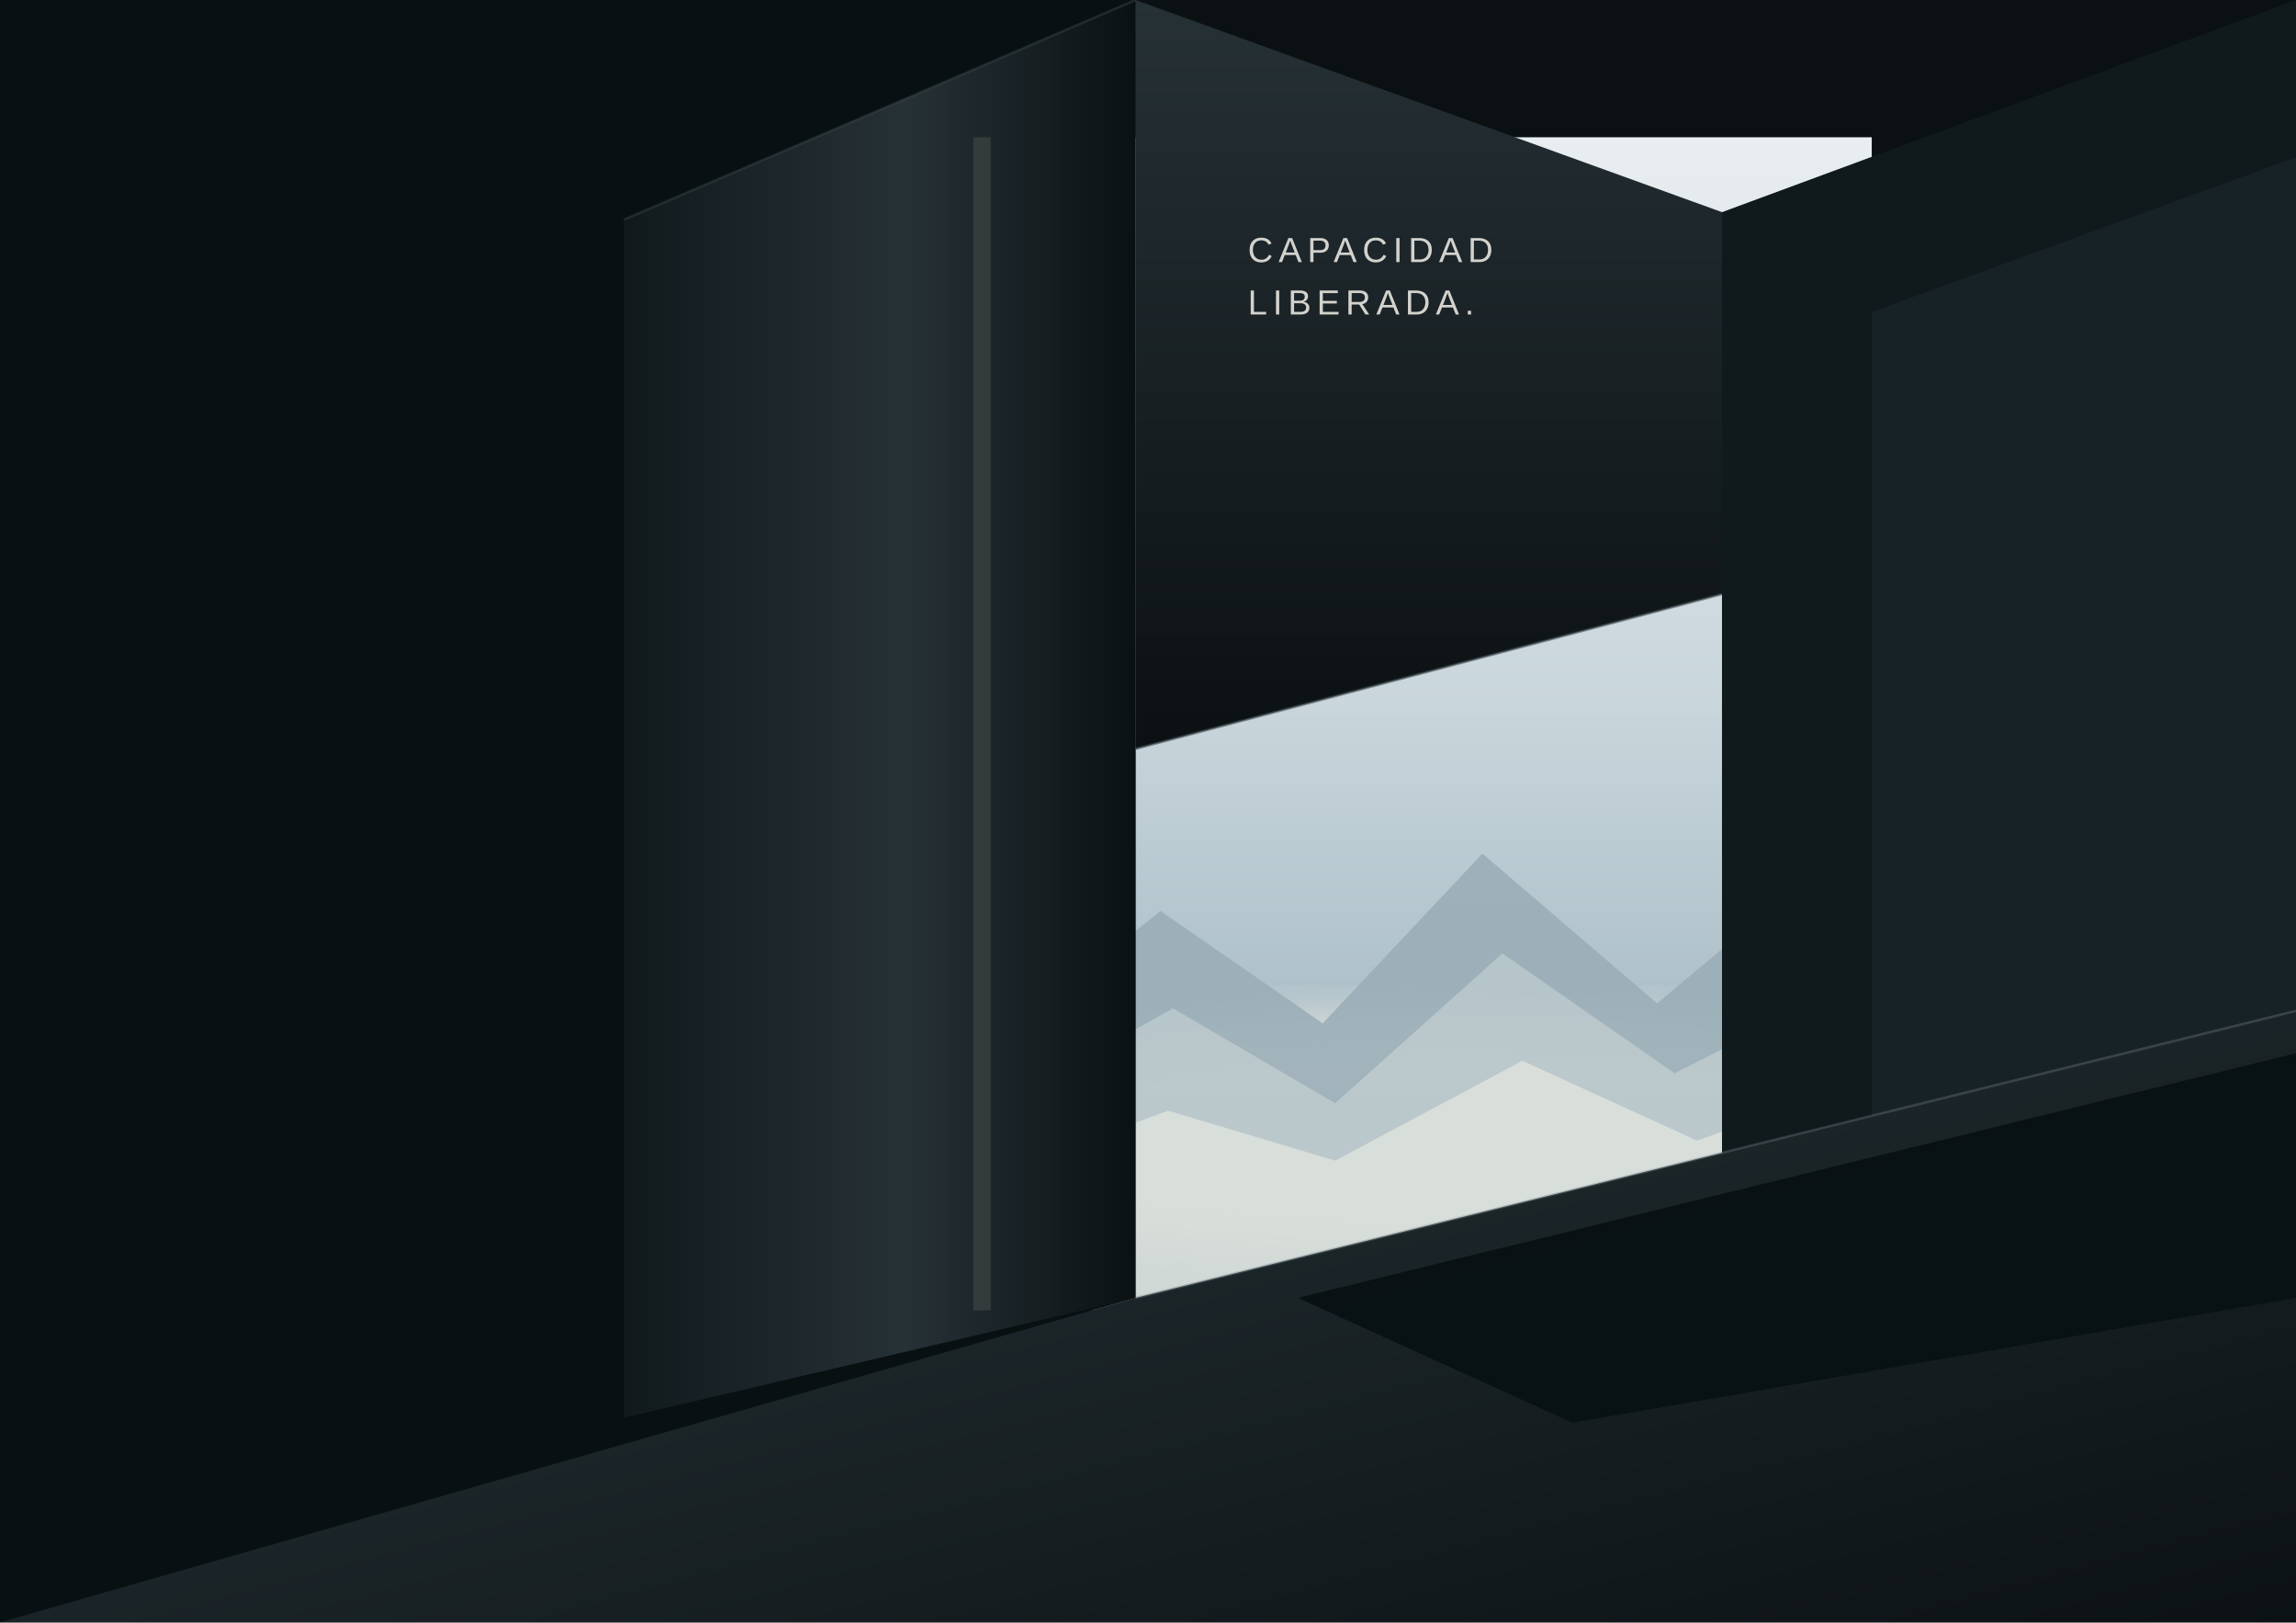
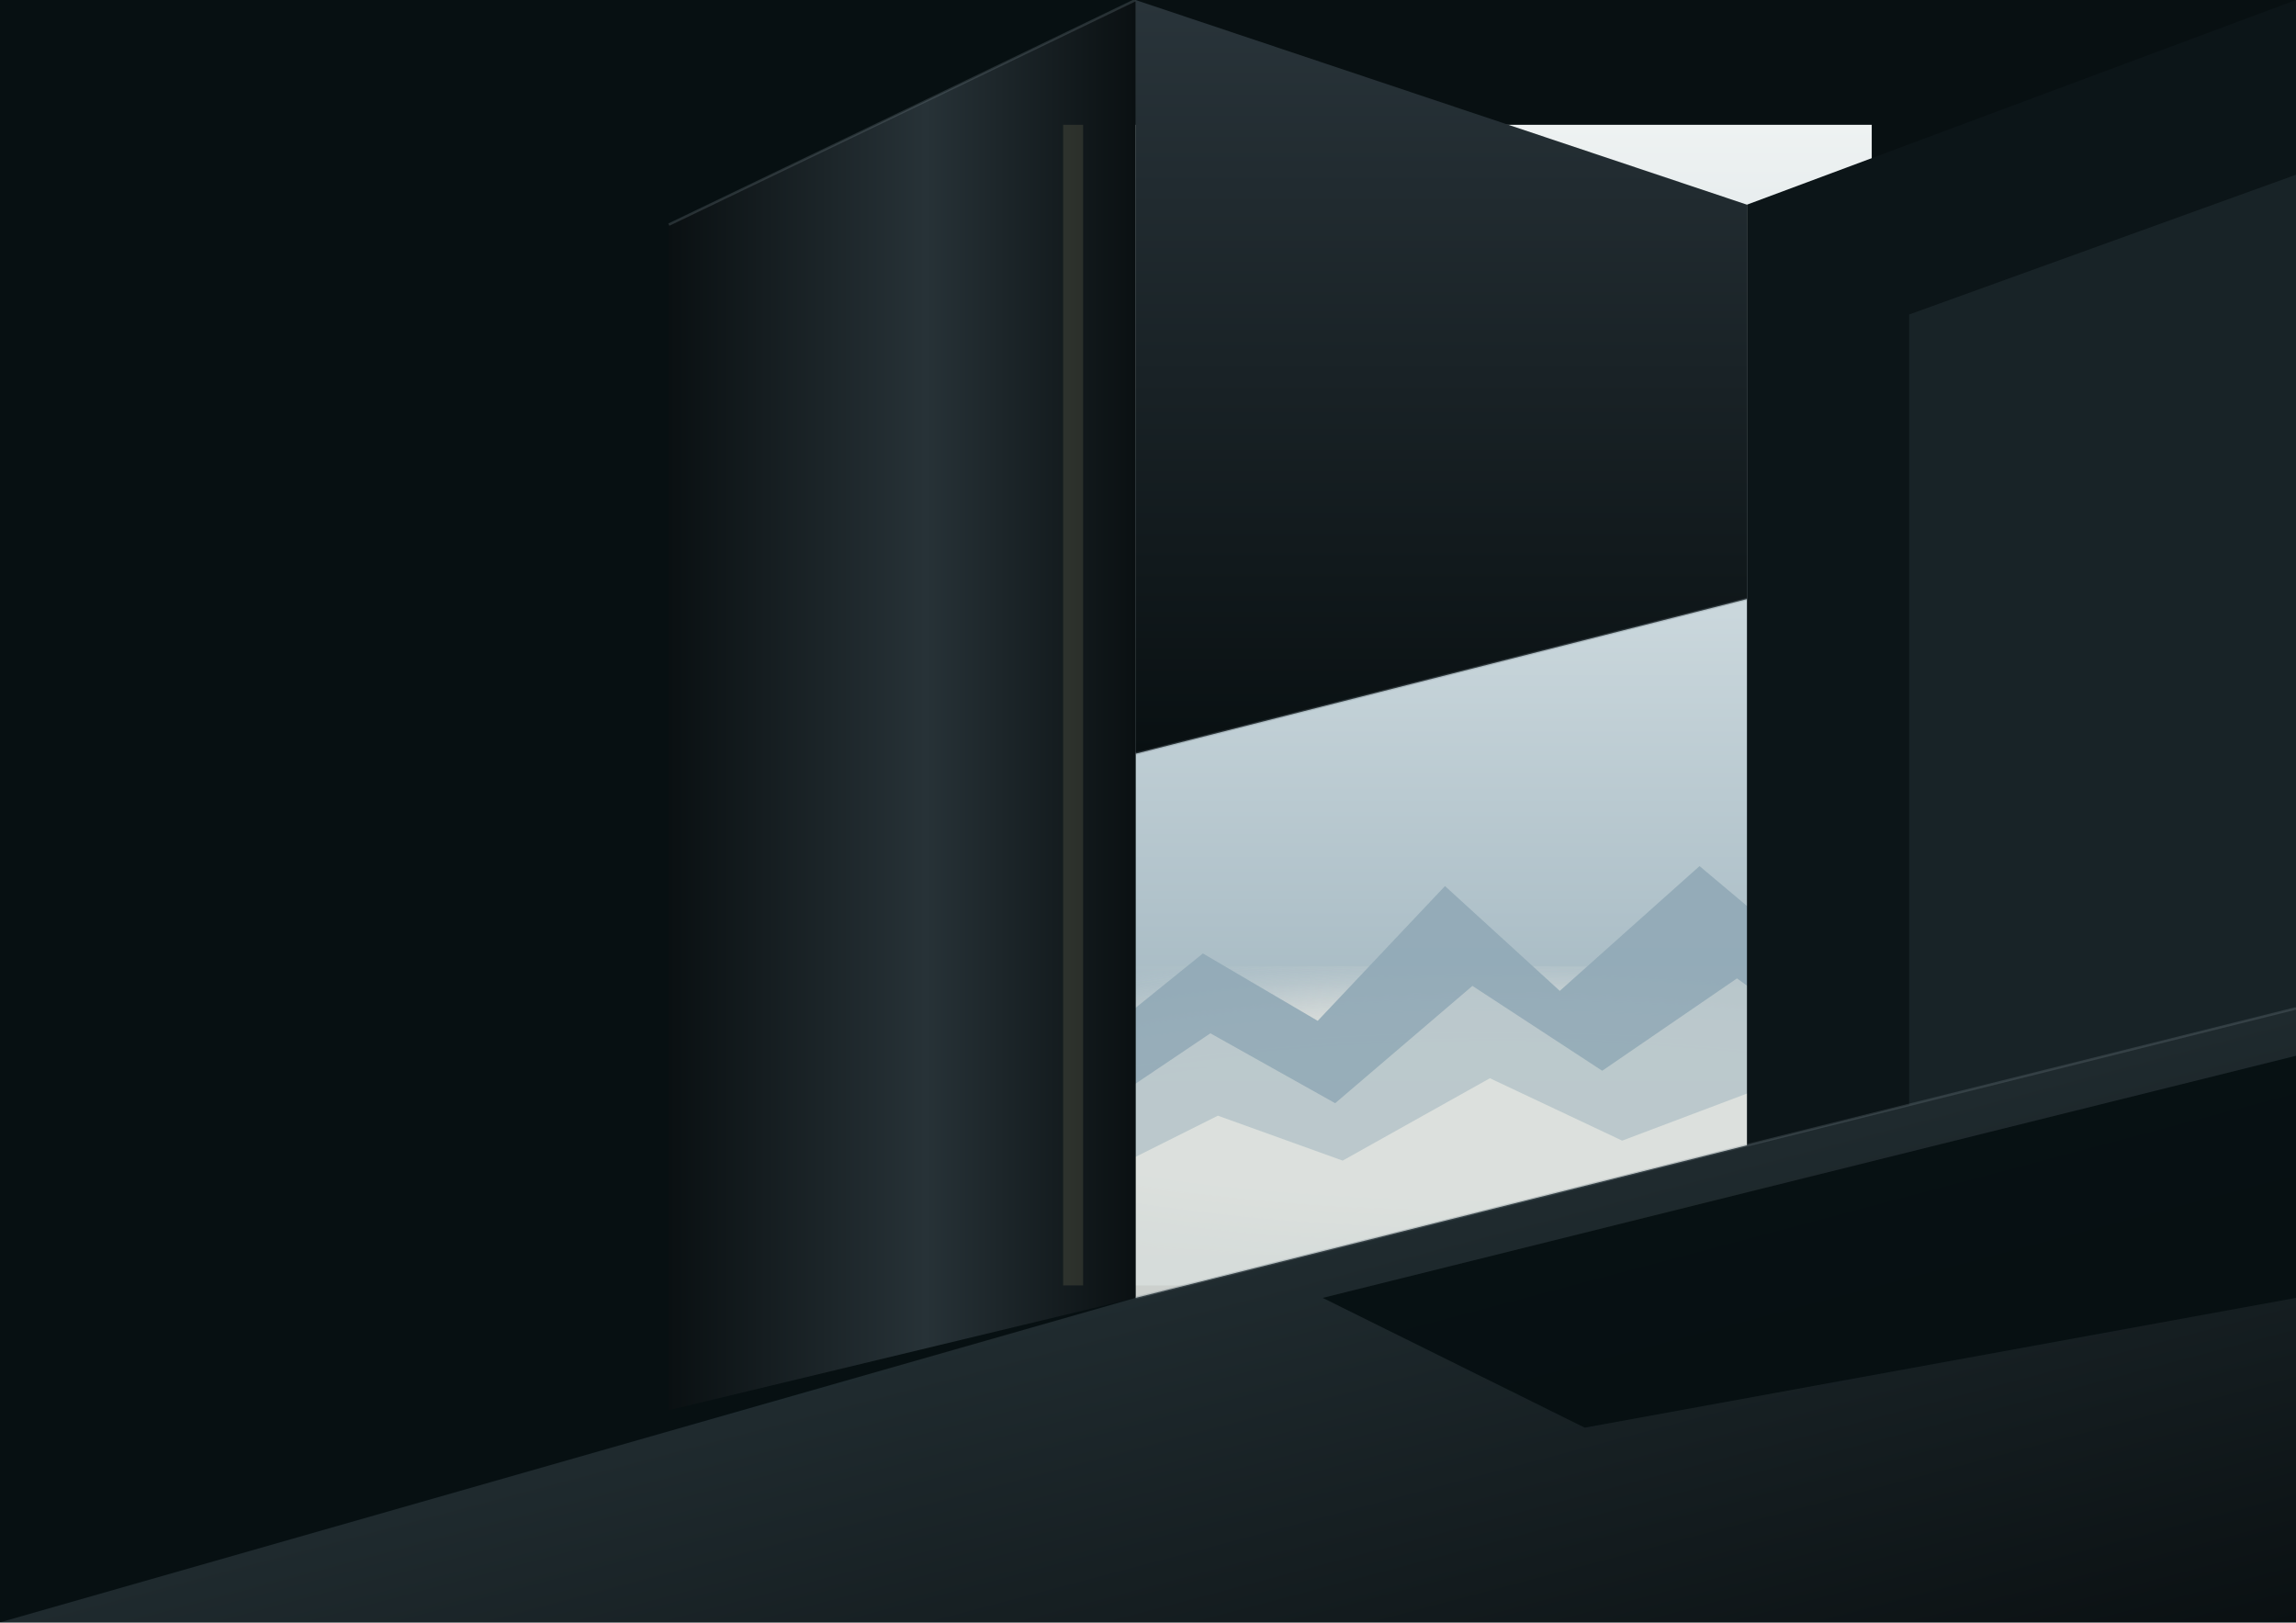
<svg xmlns="http://www.w3.org/2000/svg" viewBox="0 0 920 650" role="img" aria-labelledby="title desc">
  <defs>
    <linearGradient id="sky" x1="0" y1="0" x2="0" y2="1">
-       <stop offset="0" stop-color="#e9eef0" />
-       <stop offset=".48" stop-color="#c9d6dc" />
-       <stop offset="1" stop-color="#91a9b5" />
-     </linearGradient>
-     <linearGradient id="light" x1="0" y1="0" x2="1" y2="0">
-       <stop offset="0" stop-color="#aebdc2" />
-       <stop offset=".52" stop-color="#f3eee1" />
-       <stop offset="1" stop-color="#d7d4c9" />
+       <stop offset="0" stop-color="#eef2f2" />
+       <stop offset=".42" stop-color="#cad7dc" />
+       <stop offset="1" stop-color="#8fa7b3" />
    </linearGradient>
    <linearGradient id="wall" x1="0" y1="0" x2="1" y2="0">
-       <stop offset="0" stop-color="#11191c" />
-       <stop offset=".55" stop-color="#263136" />
-       <stop offset="1" stop-color="#0b1113" />
+       <stop offset="0" stop-color="#0a1012" />
+       <stop offset=".55" stop-color="#273237" />
+       <stop offset="1" stop-color="#0a1012" />
    </linearGradient>
    <linearGradient id="wall2" x1="0" y1="0" x2="0" y2="1">
-       <stop offset="0" stop-color="#263136" />
-       <stop offset="1" stop-color="#0b1012" />
+       <stop offset="0" stop-color="#29343a" />
+       <stop offset="1" stop-color="#091012" />
    </linearGradient>
    <linearGradient id="floor" x1="0" y1="0" x2="1" y2="1">
-       <stop offset="0" stop-color="#29353a" />
-       <stop offset="1" stop-color="#0c1214" />
+       <stop offset="0" stop-color="#34444a" />
+       <stop offset="1" stop-color="#0a1012" />
    </linearGradient>
    <filter id="soft">
-       <feGaussianBlur stdDeviation="9" />
+       <feGaussianBlur stdDeviation="10" />
    </filter>
  </defs>
-   <rect width="920" height="650" fill="#0b1113" />
-   <rect x="390" y="55" width="360" height="470" fill="url(#sky)" />
-   <ellipse cx="585" cy="455" rx="235" ry="50" fill="#f0eee5" opacity=".68" filter="url(#soft)" />
-   <g opacity=".88">
-     <path d="M390 425 L465 365 L530 410 L594 342 L664 402 L750 330 L750 500 L390 500Z" fill="#9aadb6" />
-     <path d="M390 449 L470 404 L535 442 L602 382 L671 430 L750 390 L750 510 L390 510Z" fill="#b7c5ca" />
-     <path d="M390 474 L468 445 L535 465 L610 425 L680 457 L750 432 L750 520 L390 520Z" fill="#d9deda" />
+   <rect width="920" height="650" fill="#081012" />
+   <rect x="430" y="50" width="320" height="465" fill="url(#sky)" />
+   <ellipse cx="600" cy="445" rx="230" ry="48" fill="#f4f0e7" opacity=".72" filter="url(#soft)" />
+   <g opacity=".92">
+     <path d="M430 424L482 382 528 409 579 355 625 397 681 347 750 405V500H430Z" fill="#91a9b6" />
+     <path d="M430 451L485 414 535 442 590 395 642 429 696 392 750 431V510H430Z" fill="#b9c7cb" />
+     <path d="M430 476L488 447 538 465 597 432 650 457 703 437 750 458V520H430Z" fill="#dce1dd" />
  </g>
-   <path d="M0 0H455L455 520L0 650Z" fill="#081012" />
-   <path d="M250 88L455 0V520L250 568Z" fill="url(#wall)" />
-   <path d="M455 0L690 85V238L455 300Z" fill="url(#wall2)" />
-   <path d="M690 85L920 0V405L690 470Z" fill="#10191c" />
-   <path d="M750 125L920 63V405L750 452Z" fill="#172226" />
-   <path d="M455 520L920 405V650H0Z" fill="url(#floor)" />
-   <path d="M520 520L920 422V520L630 570Z" fill="#071013" opacity=".94" />
-   <path d="M455 300L690 238" stroke="#3b484c" stroke-width="1" opacity=".6" />
-   <path d="M250 88L455 0" stroke="#465256" stroke-width="1" opacity=".35" />
-   <path d="M455 520L920 405" stroke="#718087" stroke-width="1" opacity=".35" />
-   <rect x="390" y="55" width="7" height="470" fill="#d9d2b9" opacity=".12">
+   <path d="M0 0H455V520L0 650Z" fill="#071012" />
+   <path d="M268 90L455 0V520L268 565Z" fill="url(#wall)" />
+   <path d="M455 0L700 82V240L455 302Z" fill="url(#wall2)" />
+   <path d="M700 82L920 0V404L700 468Z" fill="#0c1518" />
+   <path d="M765 126L920 70V404L765 450Z" fill="#182327" />
+   <path d="M455 520L920 404V650H0Z" fill="url(#floor)" />
+   <path d="M530 520L920 423V520L635 572Z" fill="#061012" opacity=".96" />
+   <g fill="none" stroke="#738087" stroke-width="1" opacity=".28">
+     <path d="M455 302L700 240" />
+     <path d="M268 90L455 0" />
+     <path d="M455 520L920 404" />
+   </g>
+   <rect x="426" y="50" width="8" height="465" fill="#d8c990" opacity=".13">
    <animate attributeName="opacity" values=".08;.2;.08" dur="7s" repeatCount="indefinite" />
  </rect>
-   <g fill="#f0eee7" font-family="Arial, Helvetica, sans-serif" font-size="14" letter-spacing="2.2" opacity=".86">
-     <text x="500" y="105">CAPACIDAD</text>
-     <text x="500" y="126">LIBERADA.</text>
-   </g>
  <style>@media(prefers-reduced-motion:reduce){animate{display:none}}</style>
</svg>
